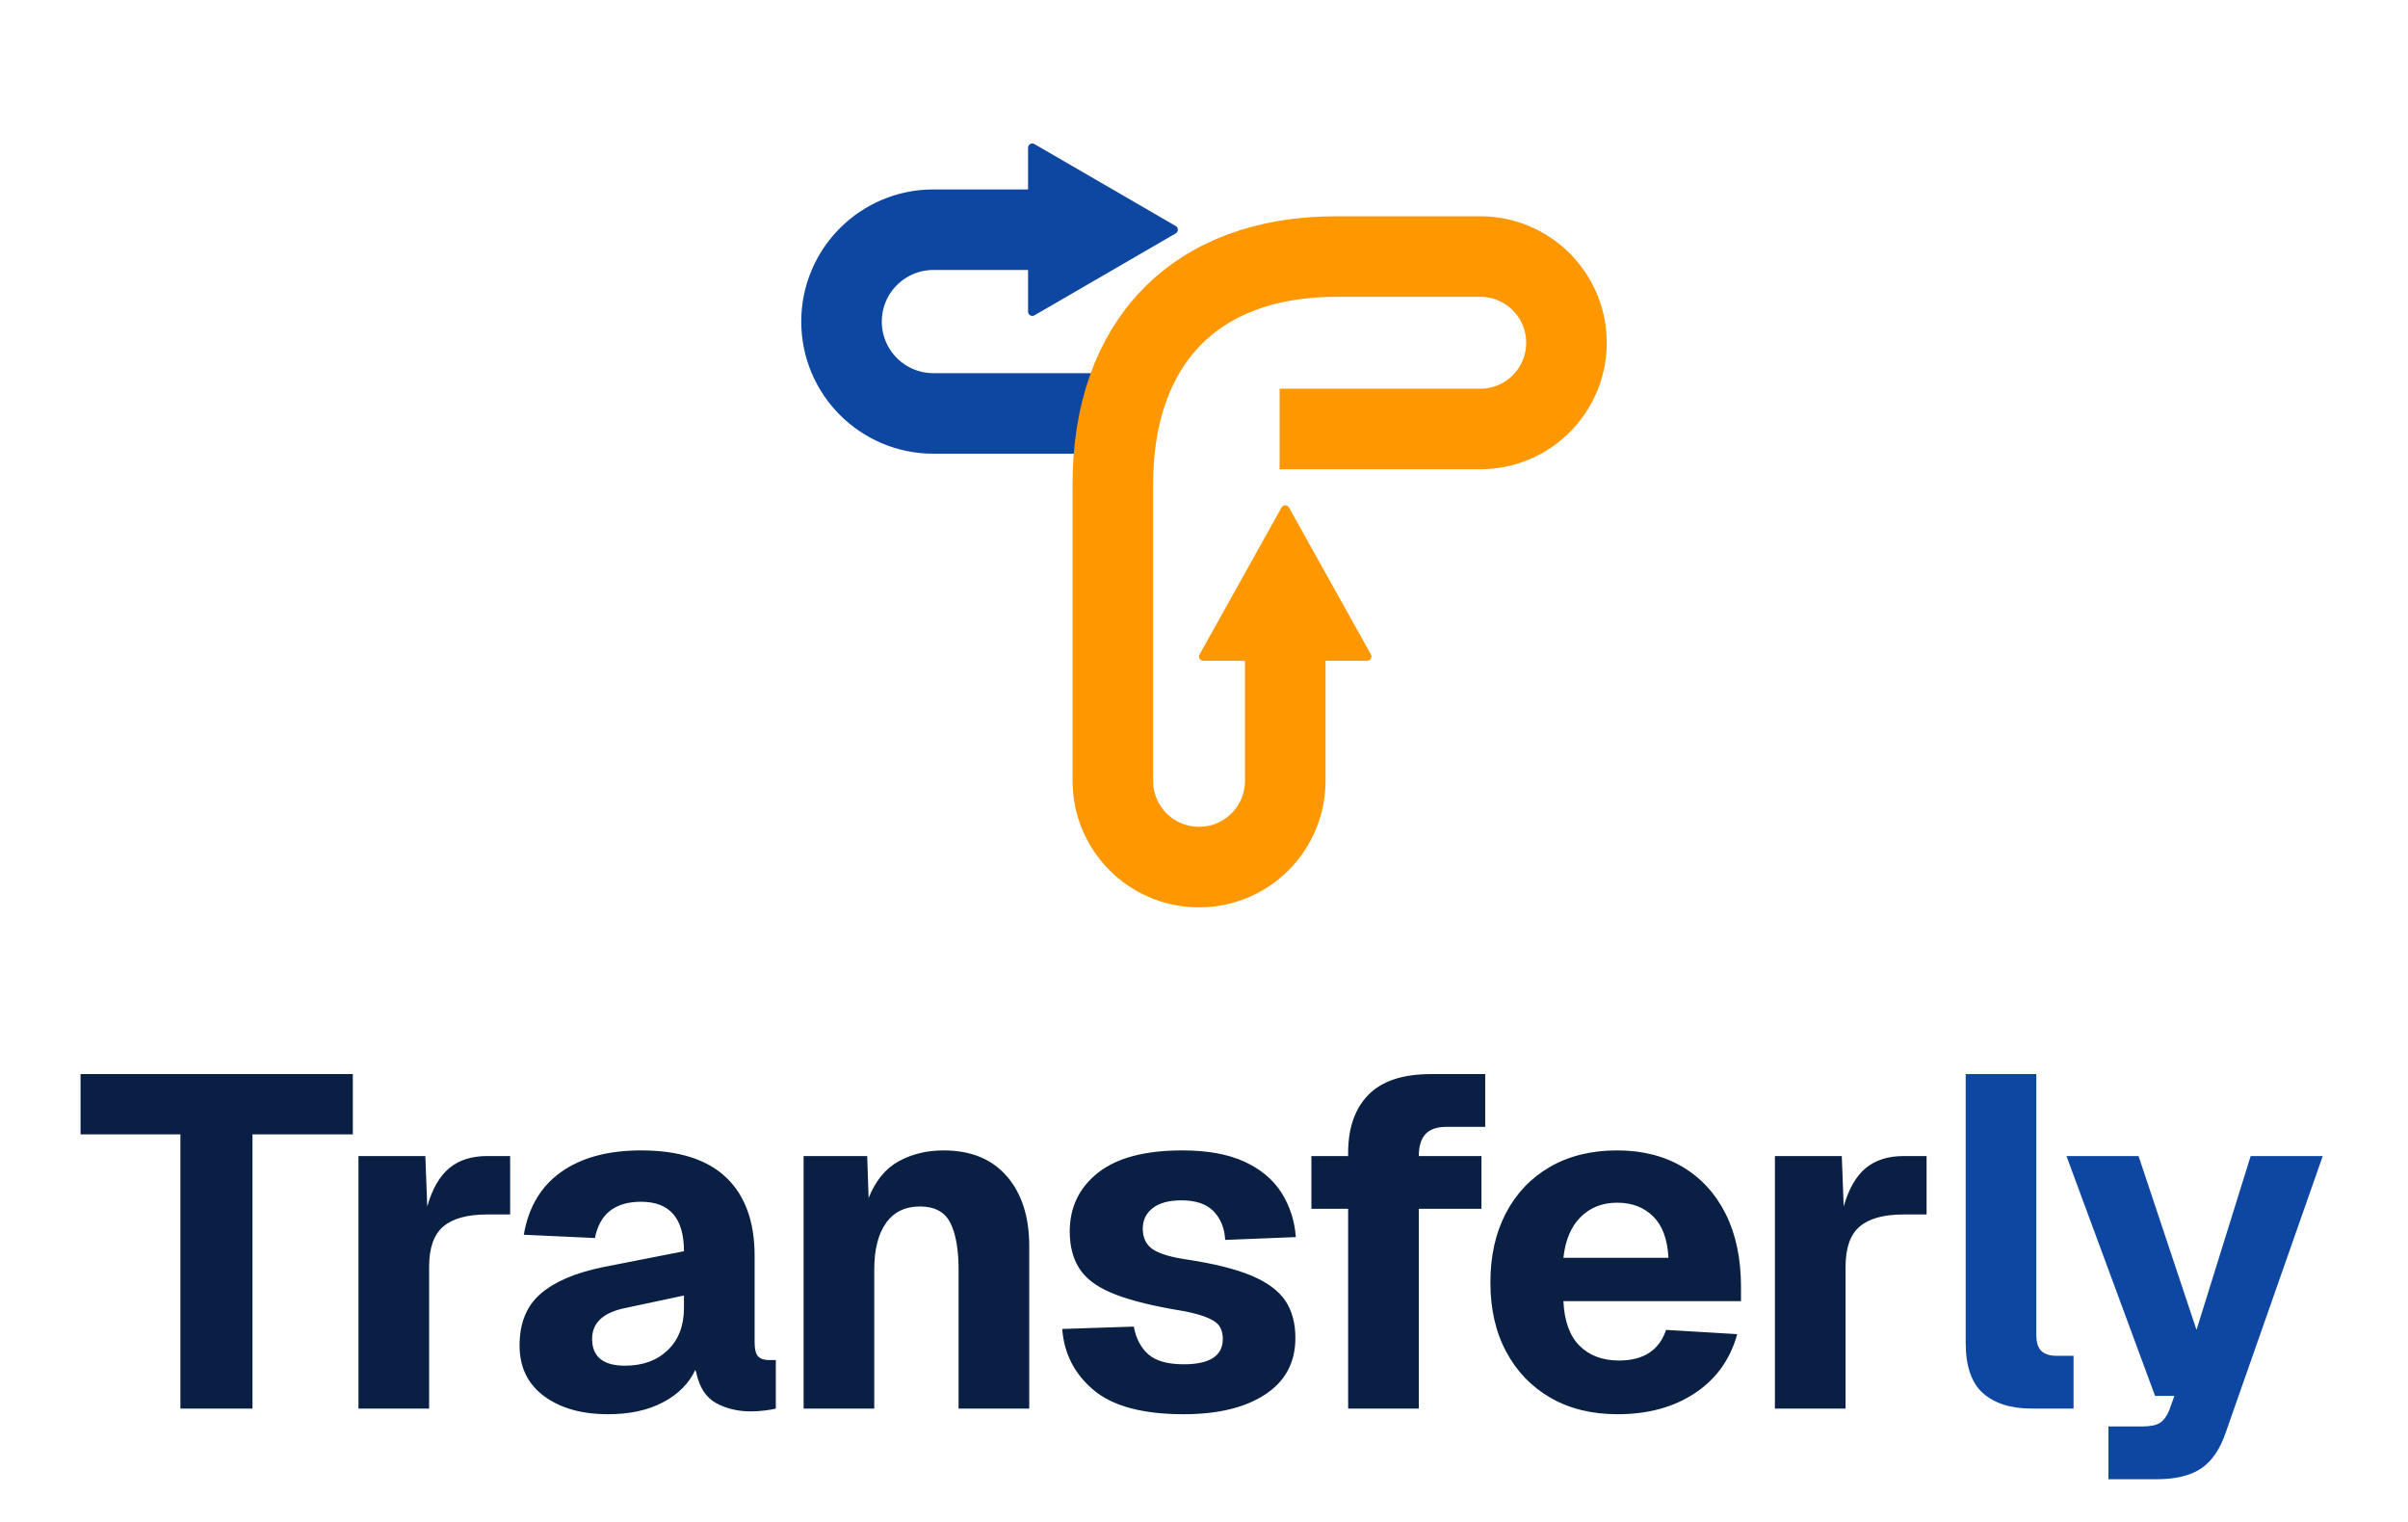
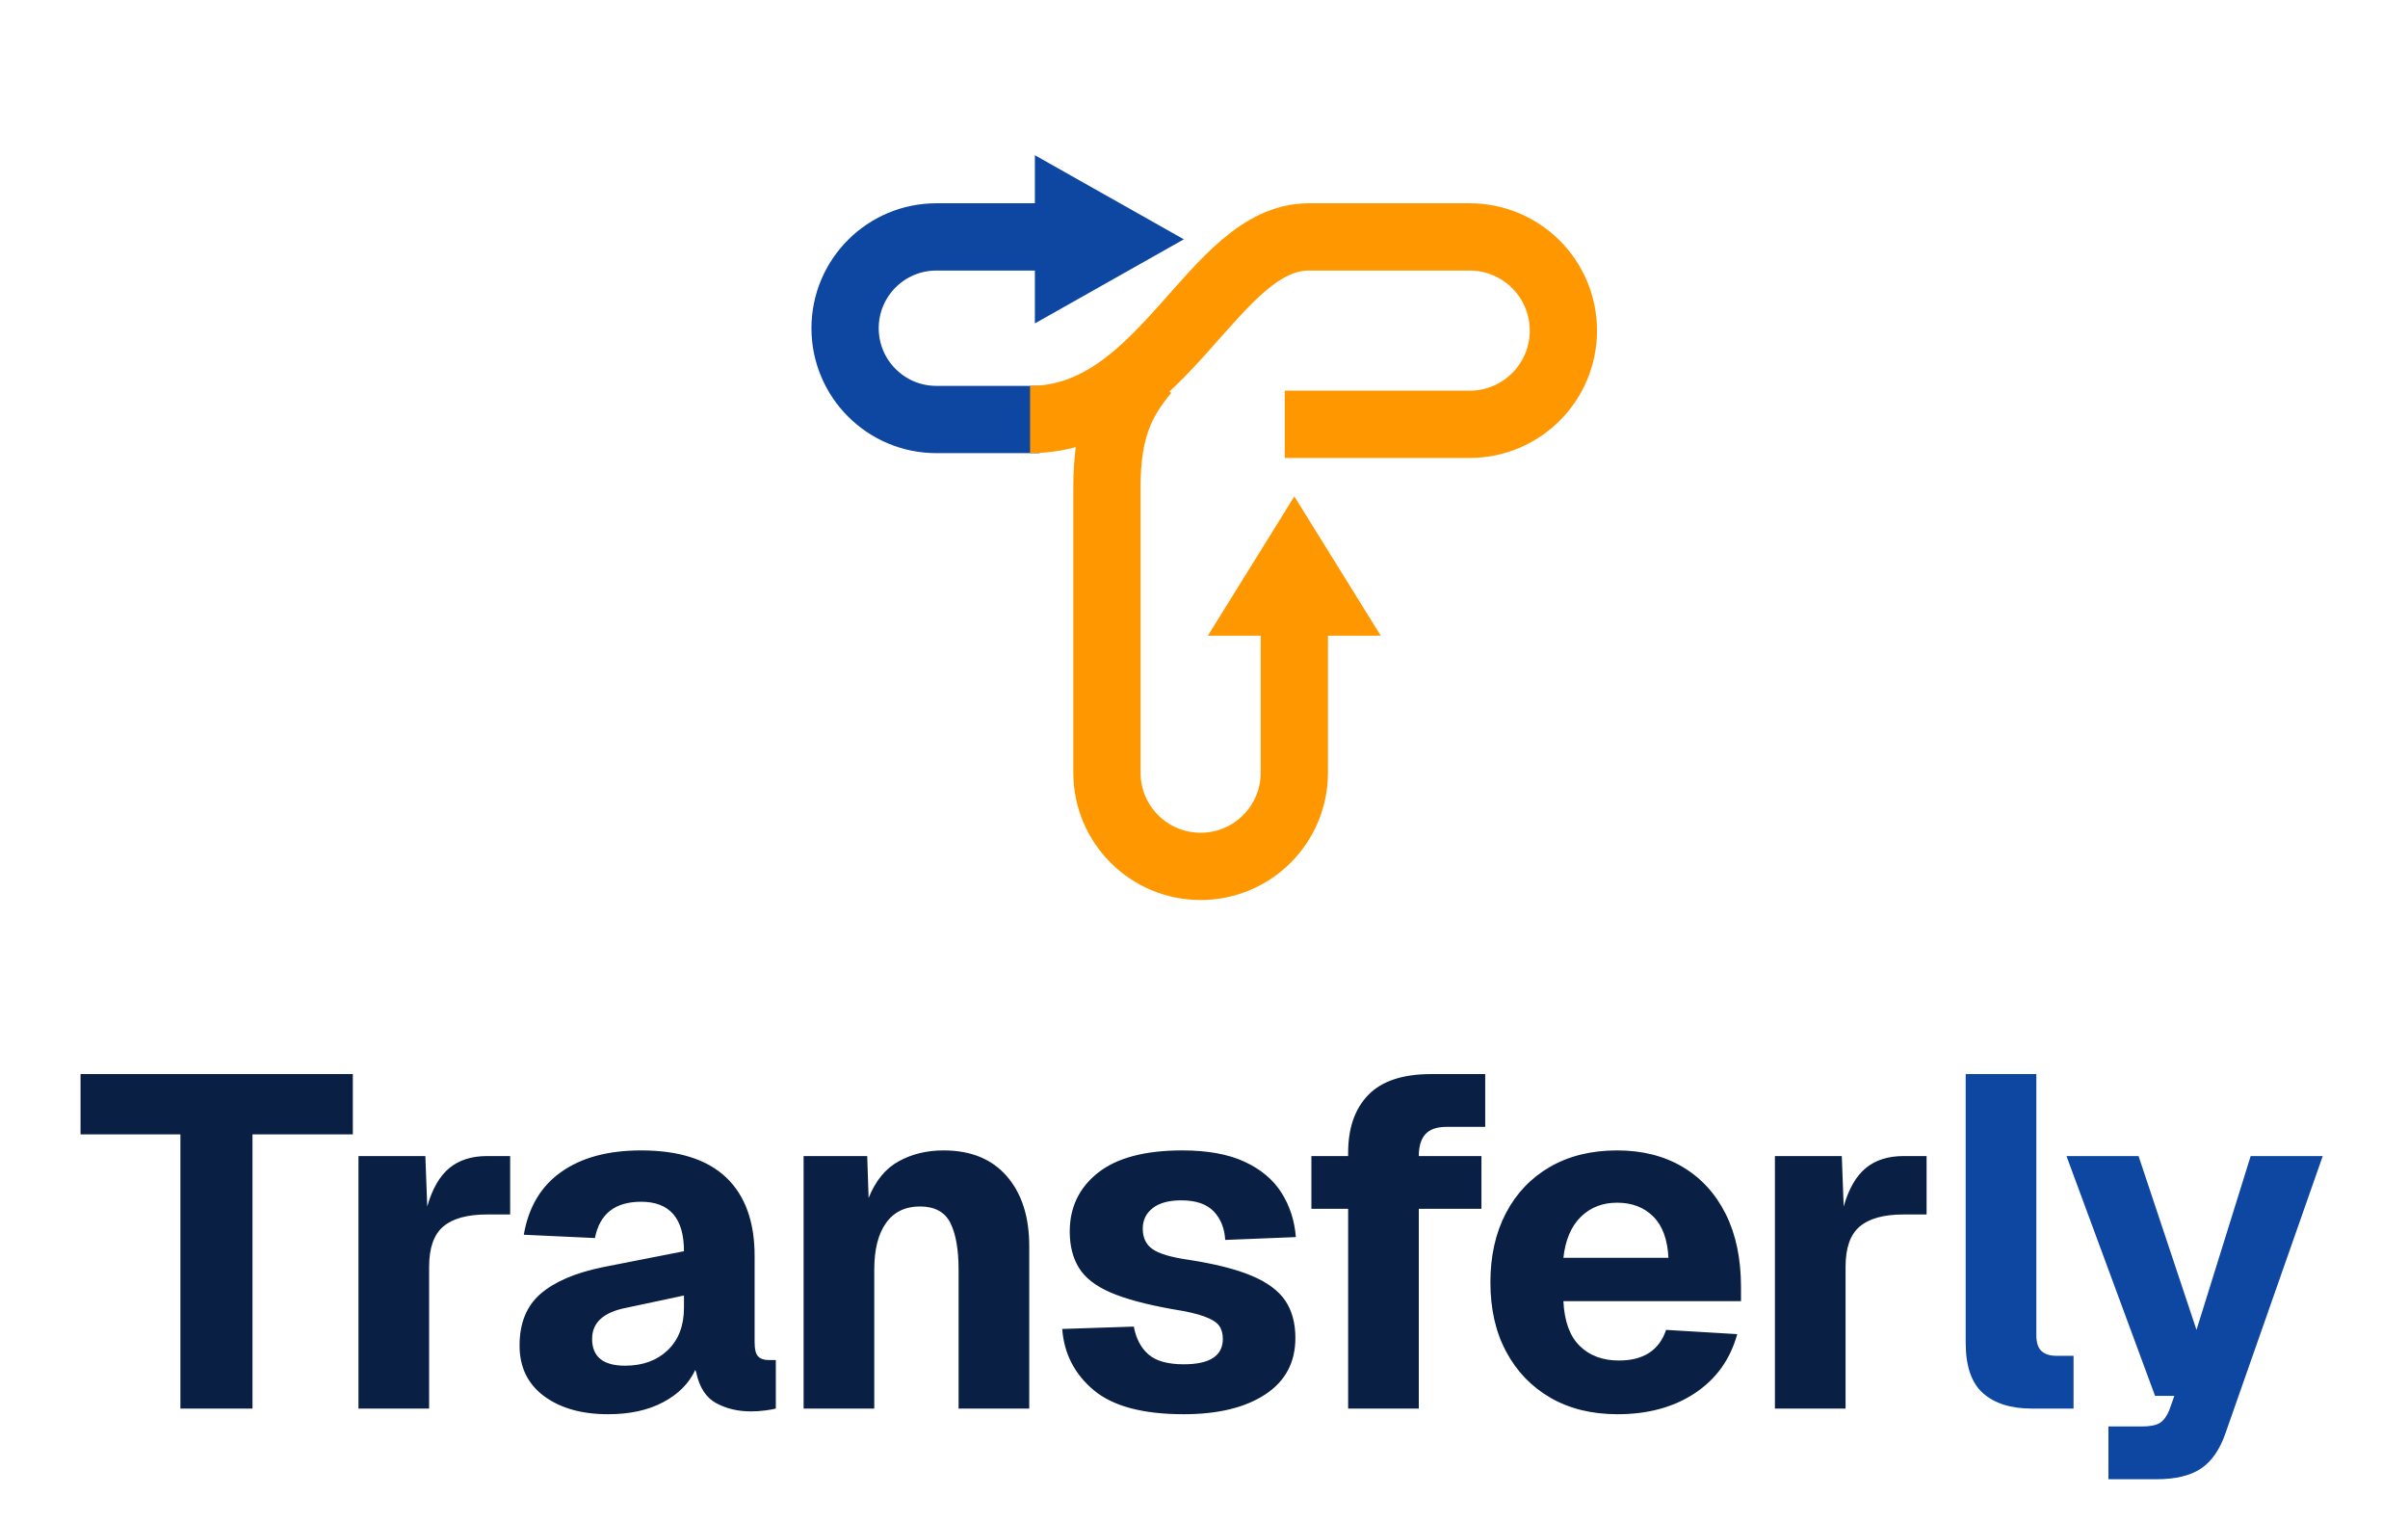
<svg xmlns="http://www.w3.org/2000/svg" width="255.6" height="161.5" viewBox="0 0 255.6 161.5" role="img" aria-label="Transferly">
-   <g transform="translate(79.8 8) scale(1.5) translate(-2.65 .92)">
+   <g transform="translate(79.8 8) scale(1.5) translate(32 32) scale(.68) translate(-49.1 -48.25)">
    <g class="tf-arrow" color="#0D47A1">
-       <path d="M24 10H15.5a6.5 6.5 0 0 0 0 13H28" stroke="currentColor" stroke-width="5.7" stroke-linecap="round" fill="none" />
-       <path d="M22.5 4.2 32.5 10l-10 5.8z" fill="currentColor" stroke="currentColor" stroke-width=".6" stroke-linejoin="round" />
+       <path d="M32.5 18H21.25a9.5 9.5 0 0 0 0 19H32" stroke="currentColor" stroke-width="7" fill="none" />
+       <path d="M31.5 9.5 47 18.25 31.5 27z" fill="currentColor" />
    </g>
    <g class="tf-ribbon" color="#FF9800">
-       <path d="M40 24.1h14.2a6.1 6.1 0 0 0 0-12.2H44C34 11.9 28.2 18 28.2 28v21a6.1 6.1 0 0 0 12.2 0v-9.5" stroke="currentColor" stroke-width="5.7" fill="none" />
-       <path d="M34.6 40.2 40.4 29.8l5.8 10.4z" fill="currentColor" stroke="currentColor" stroke-width=".6" stroke-linejoin="round" />
+       <path d="M57.5 37.5h19.25a9.75 9.75 0 0 0 0-19.5H60C50 18 45 37 31 37M43 32c-2.5 3-4 6-4 12v29.75a9.75 9.75 0 0 0 19.5 0V59" stroke="currentColor" stroke-width="7" fill="none" />
+       <path d="M49.5 59.5 58.5 45l9 14.5z" fill="currentColor" />
    </g>
  </g>
  <path fill="#0A1F44" d="M19.15 149.5V120.4H8.55V114H37.45V120.4H26.8V149.5Z M38.05 149.5V122.7H45.15L45.35 128.05Q46.15 125.25 47.7 123.97Q49.25 122.7 51.7 122.7H54.15V128.9H51.7Q48.55 128.9 47.05 130.18Q45.55 131.45 45.55 134.45V149.5Z M64.55 150.1Q60.35 150.1 57.75 148.18Q55.15 146.25 55.15 142.8Q55.15 139.25 57.38 137.32Q59.6 135.4 63.95 134.5L72.6 132.8Q72.6 127.55 68.05 127.55Q63.9 127.55 63.15 131.4L55.6 131.05Q56.35 126.65 59.58 124.38Q62.8 122.1 68.05 122.1Q74.05 122.1 77.08 124.97Q80.1 127.85 80.1 133.3V142.45Q80.1 143.6 80.48 143.97Q80.85 144.35 81.6 144.35H82.35V149.5Q82 149.6 81.22 149.7Q80.45 149.8 79.7 149.8Q77.65 149.8 76.03 148.93Q74.4 148.05 73.9 145.65L73.8 145.4Q72.8 147.55 70.4 148.82Q68 150.1 64.55 150.1ZM66.35 144.95Q69.15 144.95 70.88 143.3Q72.6 141.65 72.6 138.8V137.5L66.5 138.8Q62.85 139.5 62.85 142.1Q62.85 144.95 66.35 144.95Z M85.3 149.5V122.7H92.05L92.2 127.15Q93.3 124.4 95.4 123.25Q97.5 122.1 100.15 122.1Q104.5 122.1 106.88 124.85Q109.25 127.6 109.25 132.25V149.5H101.75V134.75Q101.75 131.55 100.88 129.8Q100 128.05 97.65 128.05Q95.3 128.05 94.05 129.8Q92.8 131.55 92.8 134.75V149.5Z M125.65 150.1Q119.15 150.1 116.1 147.55Q113.05 145 112.75 141.05L120.35 140.8Q120.7 142.7 121.9 143.75Q123.1 144.8 125.65 144.8Q129.8 144.8 129.8 142.1Q129.8 141.25 129.4 140.7Q129 140.15 127.85 139.73Q126.7 139.3 124.45 138.95Q120.25 138.2 117.88 137.18Q115.5 136.15 114.53 134.57Q113.55 133 113.55 130.7Q113.55 126.85 116.55 124.47Q119.55 122.1 125.5 122.1Q129.5 122.1 132.1 123.3Q134.7 124.5 136.03 126.6Q137.35 128.7 137.55 131.3L130.05 131.6Q129.95 129.75 128.83 128.57Q127.7 127.4 125.4 127.4Q123.4 127.4 122.35 128.23Q121.3 129.05 121.3 130.4Q121.3 131.85 122.33 132.57Q123.35 133.3 126.1 133.7Q130.35 134.35 132.85 135.4Q135.35 136.45 136.43 138.05Q137.5 139.65 137.5 142Q137.5 145.9 134.3 148Q131.1 150.1 125.65 150.1Z M143.1 149.5V128.3H139.2V122.7H143.1V122.35Q143.1 118.4 145.25 116.2Q147.4 114 151.9 114H157.65V119.6H153.55Q152 119.6 151.3 120.38Q150.6 121.15 150.6 122.7H157.25V128.3H150.6V149.5Z M171.7 150.1Q167.6 150.1 164.57 148.35Q161.55 146.6 159.88 143.47Q158.2 140.35 158.2 136.1Q158.2 131.9 159.85 128.75Q161.5 125.6 164.52 123.85Q167.55 122.1 171.65 122.1Q175.65 122.1 178.6 123.85Q181.55 125.6 183.18 128.85Q184.8 132.1 184.8 136.6V138.1H165.95Q166.1 141.3 167.68 142.85Q169.25 144.4 171.85 144.4Q175.75 144.4 176.85 141.15L184.4 141.6Q183.3 145.6 179.93 147.85Q176.55 150.1 171.7 150.1ZM165.95 133.5H177.1Q176.95 130.55 175.47 129.1Q174 127.65 171.65 127.65Q169.3 127.65 167.77 129.18Q166.25 130.7 165.95 133.5Z M188.4 149.5V122.7H195.5L195.7 128.05Q196.5 125.25 198.05 123.97Q199.6 122.7 202.05 122.7H204.5V128.9H202.05Q198.9 128.9 197.4 130.18Q195.9 131.45 195.9 134.45V149.5Z" />
  <path fill="#0D47A1" d="M215.65 149.5Q212.35 149.5 210.5 147.88Q208.65 146.25 208.65 142.5V114H216.15V141.7Q216.15 142.9 216.7 143.4Q217.25 143.9 218.3 143.9H220.1V149.5Z M223.8 157V151.4H227.35Q228.65 151.4 229.25 151.03Q229.85 150.65 230.25 149.7L230.8 148.15H228.75L219.35 122.7H227L233.15 141.15L238.9 122.7H246.55L236.25 152.05Q235.35 154.7 233.65 155.85Q231.95 157 228.9 157Z" />
</svg>
